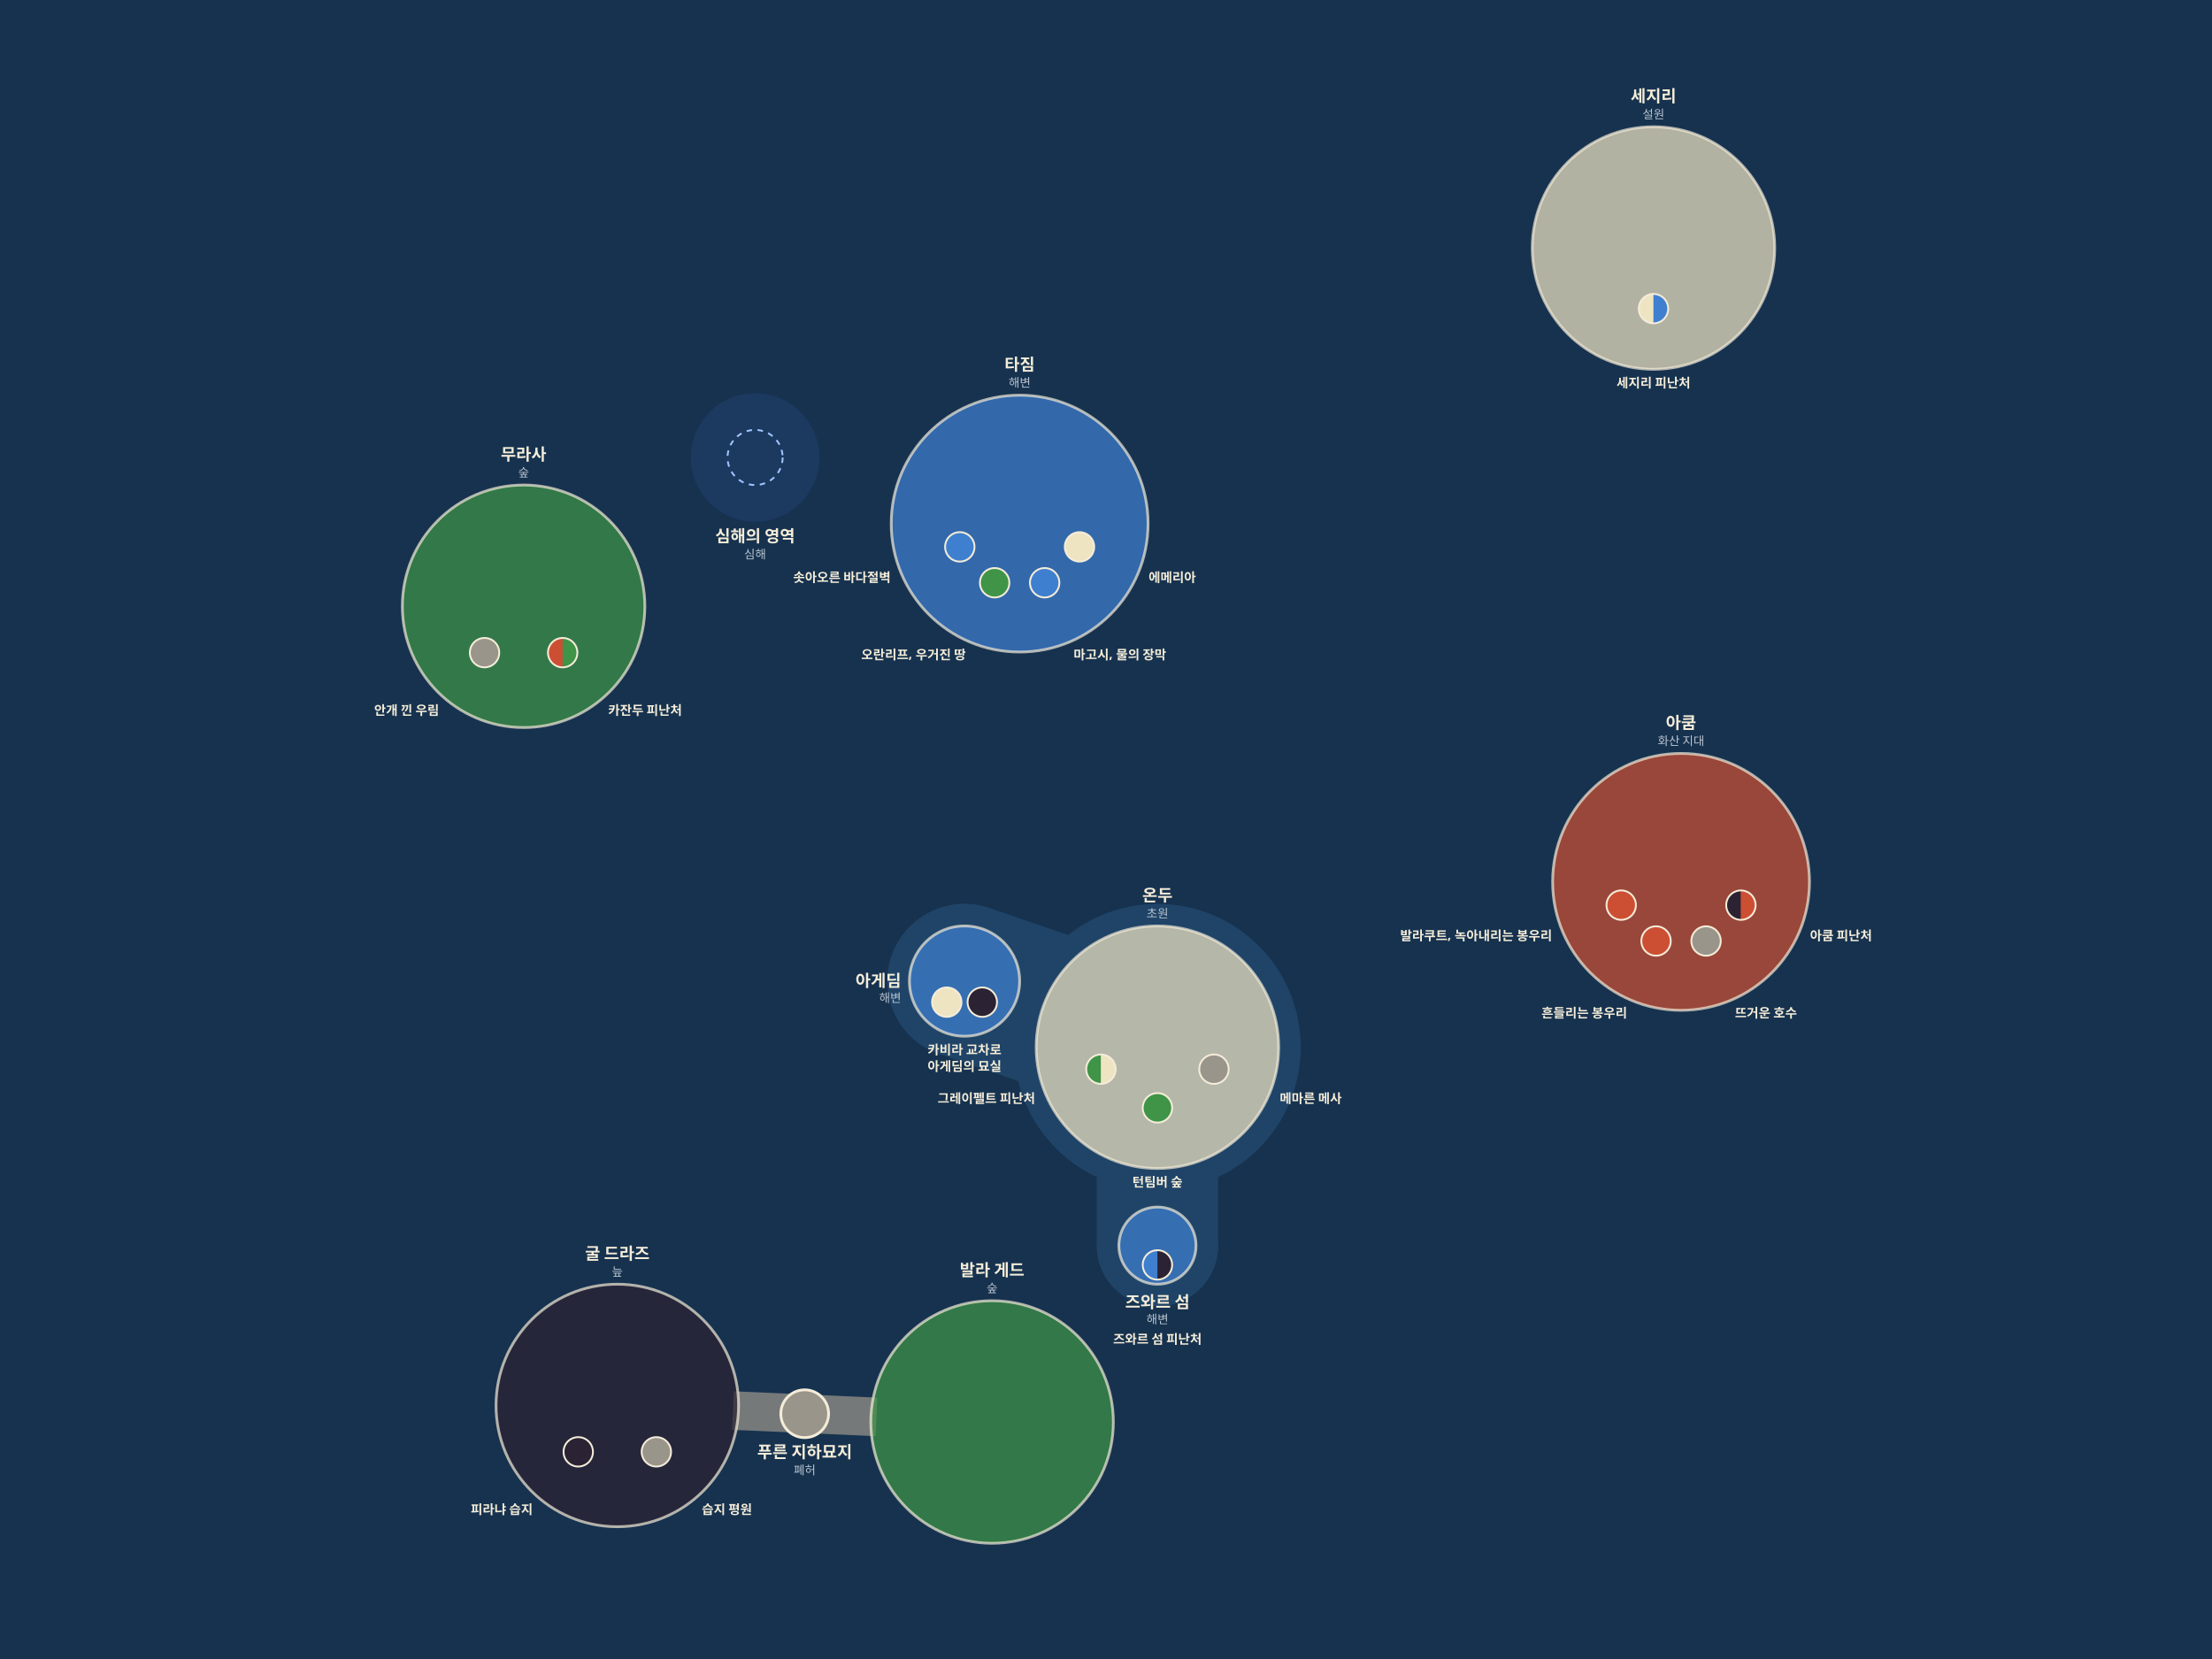
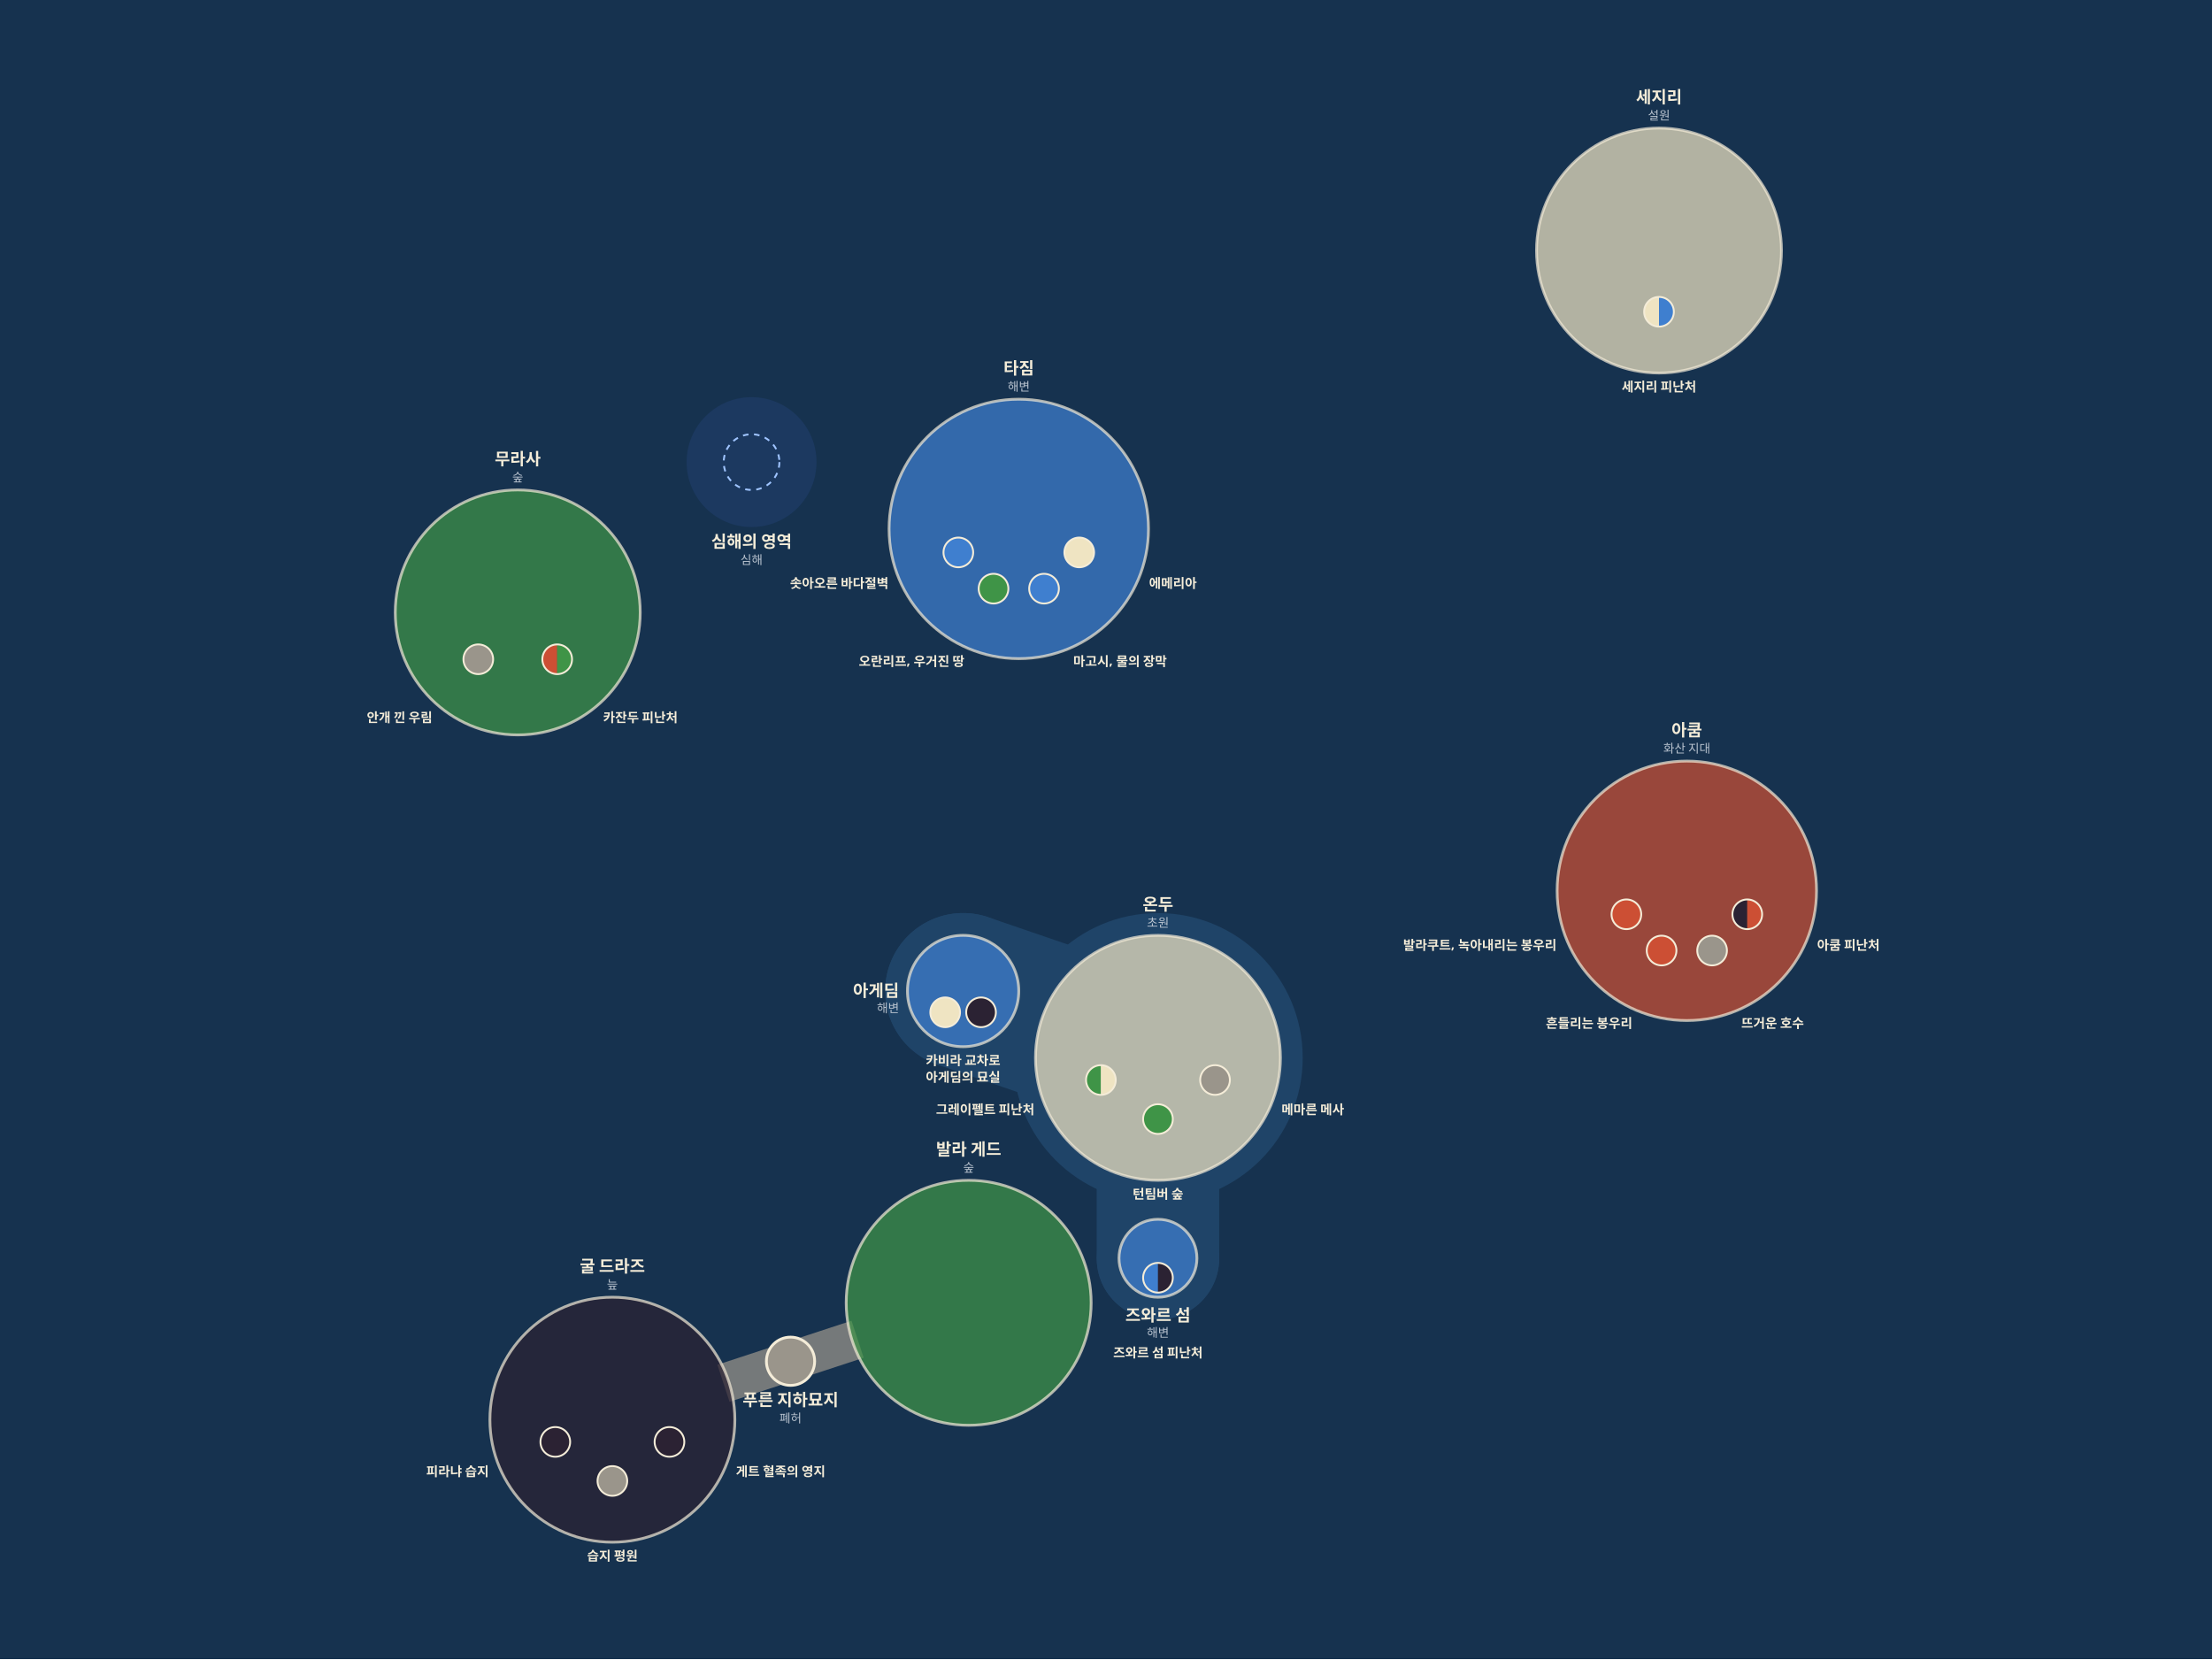
- <svg xmlns="http://www.w3.org/2000/svg" viewBox="120 0 2408 1806" width="2408" height="1806">
+ <svg xmlns="http://www.w3.org/2000/svg" viewBox="132 0 2384 1788" width="2384" height="1788">
  <style>
    .name { font: 600 18px sans-serif; fill: #f4ecd8; }
    .terrain { font: 13px sans-serif; fill: #b9c3cf; }
    .area { font: 600 14px sans-serif; fill: #f4ecd8; }
  </style>
-   <rect x="120" y="0" width="2408" height="1806" fill="#16324f" />
+   <rect x="132" y="0" width="2384" height="1788" fill="#16324f" />
  <line x1="1380" y1="1140" x2="1170" y2="1068" stroke="#1f4468" stroke-width="168" stroke-linecap="round" />
  <line x1="1380" y1="1140" x2="1380" y2="1356" stroke="#1f4468" stroke-width="132" stroke-linecap="round" />
  <circle cx="1380" cy="1140" r="156" fill="#1f4468" />
  <circle cx="1170" cy="1068" r="84" fill="#1f4468" />
  <circle cx="1380" cy="1356" r="66" fill="#1f4468" />
-   <line x1="917.878" y1="1535.553" x2="996" y2="1539" stroke="#9a958b" stroke-opacity="0.72" stroke-width="42" />
-   <line x1="1074.122" y1="1542.447" x2="996" y2="1539" stroke="#9a958b" stroke-opacity="0.72" stroke-width="42" />
+   <line x1="911.72" y1="1490.717" x2="984" y2="1467" stroke="#9a958b" stroke-opacity="0.72" stroke-width="42" />
+   <line x1="1056.28" y1="1443.283" x2="984" y2="1467" stroke="#9a958b" stroke-opacity="0.72" stroke-width="42" />
  <circle cx="1170" cy="1068" r="60" fill="#3f7fcf" fill-opacity="0.72" stroke="#f4ecd8" stroke-opacity="0.7" stroke-width="3" />
  <circle cx="1950" cy="960" r="139.8" fill="#cc4f34" fill-opacity="0.72" stroke="#f4ecd8" stroke-opacity="0.7" stroke-width="3" />
-   <circle cx="1200" cy="1548" r="132" fill="#3f9447" fill-opacity="0.72" stroke="#f4ecd8" stroke-opacity="0.7" stroke-width="3" />
+   <circle cx="1176" cy="1404" r="132" fill="#3f9447" fill-opacity="0.72" stroke="#f4ecd8" stroke-opacity="0.7" stroke-width="3" />
  <circle cx="792" cy="1530" r="132" fill="#2b2233" fill-opacity="0.72" stroke="#f4ecd8" stroke-opacity="0.7" stroke-width="3" />
  <circle cx="1380" cy="1356" r="42" fill="#3f7fcf" fill-opacity="0.72" stroke="#f4ecd8" stroke-opacity="0.7" stroke-width="3" />
  <circle cx="690" cy="660" r="132" fill="#3f9447" fill-opacity="0.72" stroke="#f4ecd8" stroke-opacity="0.7" stroke-width="3" />
  <circle cx="1380" cy="1140" r="132" fill="#efe4c2" fill-opacity="0.72" stroke="#f4ecd8" stroke-opacity="0.7" stroke-width="3" />
  <circle cx="1920" cy="270" r="132" fill="#efe4c2" fill-opacity="0.72" stroke="#f4ecd8" stroke-opacity="0.7" stroke-width="3" />
  <circle cx="1230" cy="570" r="139.8" fill="#3f7fcf" fill-opacity="0.72" stroke="#f4ecd8" stroke-opacity="0.7" stroke-width="3" />
  <g>
    <circle cx="1189.327" cy="1090.945" r="16" fill="#2b2233" stroke="#f4ecd8" stroke-width="2" />
    <text x="1170" y="1165.8" text-anchor="middle" class="area">아게딤의 묘실</text>
  </g>
  <g>
    <path d="M2015.15 969.329A16 16 0 0 0 2015.15 1001.329Z" fill="#2b2233" />
    <path d="M2015.15 969.329A16 16 0 0 1 2015.15 1001.329Z" fill="#cc4f34" />
    <circle cx="2015.15" cy="985.329" r="16" fill="none" stroke="#f4ecd8" stroke-width="2" />
    <text x="2090.365" y="1023.571" text-anchor="start" class="area">아쿰 피난처</text>
  </g>
  <g>
    <circle cx="1441.515" cy="1163.916" r="16" fill="#9a958b" stroke="#f4ecd8" stroke-width="2" />
    <text x="1513.095" y="1200.745" text-anchor="start" class="area">메마른 메사</text>
  </g>
  <g>
    <circle cx="1295.15" cy="595.329" r="16" fill="#efe4c2" stroke="#f4ecd8" stroke-width="2" />
    <text x="1370.365" y="633.571" text-anchor="start" class="area">에메리아</text>
+   </g>
+   <g>
+     <circle cx="853.515" cy="1553.916" r="16" fill="#2b2233" stroke="#f4ecd8" stroke-width="2" />
+     <text x="925.095" y="1590.745" text-anchor="start" class="area">게트 혈족의 영지</text>
  </g>
  <g>
    <path d="M1318.485 1147.916A16 16 0 0 0 1318.485 1179.916Z" fill="#3f9447" />
    <path d="M1318.485 1147.916A16 16 0 0 1 1318.485 1179.916Z" fill="#efe4c2" />
    <circle cx="1318.485" cy="1163.916" r="16" fill="none" stroke="#f4ecd8" stroke-width="2" />
    <text x="1246.905" y="1200.745" text-anchor="end" class="area">그레이펠트 피난처</text>
  </g>
  <g>
    <path d="M1380 1361A16 16 0 0 0 1380 1393Z" fill="#3f7fcf" />
    <path d="M1380 1361A16 16 0 0 1 1380 1393Z" fill="#2b2233" />
    <circle cx="1380" cy="1377" r="16" fill="none" stroke="#f4ecd8" stroke-width="2" />
    <text x="1380" y="1462.8" text-anchor="middle" class="area">즈와르 섬 피난처</text>
  </g>
  <g>
    <circle cx="1150.673" cy="1090.945" r="16" fill="#efe4c2" stroke="#f4ecd8" stroke-width="2" />
    <text x="1170" y="1147.8" text-anchor="middle" class="area">카비라 교차로</text>
  </g>
  <g>
    <path d="M732.518 694.48A16 16 0 0 0 732.518 726.48Z" fill="#cc4f34" />
    <path d="M732.518 694.48A16 16 0 0 1 732.518 726.48Z" fill="#3f9447" />
    <circle cx="732.518" cy="710.48" r="16" fill="none" stroke="#f4ecd8" stroke-width="2" />
    <text x="781.994" y="778.219" text-anchor="start" class="area">카잔두 피난처</text>
  </g>
  <g>
    <circle cx="1257.22" cy="634.382" r="16" fill="#3f7fcf" stroke="#f4ecd8" stroke-width="2" />
    <text x="1288.646" y="717.712" text-anchor="start" class="area">마고시, 물의 장막</text>
  </g>
  <g>
-     <circle cx="834.518" cy="1580.48" r="16" fill="#9a958b" stroke="#f4ecd8" stroke-width="2" />
-     <text x="883.994" y="1648.219" text-anchor="start" class="area">습지 평원</text>
+     <circle cx="792" cy="1596" r="16" fill="#9a958b" stroke="#f4ecd8" stroke-width="2" />
+     <text x="792" y="1681.8" text-anchor="middle" class="area">습지 평원</text>
  </g>
  <g>
    <circle cx="647.482" cy="710.48" r="16" fill="#9a958b" stroke="#f4ecd8" stroke-width="2" />
    <text x="598.006" y="778.219" text-anchor="end" class="area">안개 낀 우림</text>
  </g>
  <g>
    <circle cx="1202.78" cy="634.382" r="16" fill="#3f9447" stroke="#f4ecd8" stroke-width="2" />
    <text x="1171.354" y="717.712" text-anchor="end" class="area">오란리프, 우거진 땅</text>
  </g>
  <g>
-     <circle cx="749.482" cy="1580.48" r="16" fill="#2b2233" stroke="#f4ecd8" stroke-width="2" />
-     <text x="700.006" y="1648.219" text-anchor="end" class="area">피라냐 습지</text>
+     <circle cx="730.485" cy="1553.916" r="16" fill="#2b2233" stroke="#f4ecd8" stroke-width="2" />
+     <text x="658.905" y="1590.745" text-anchor="end" class="area">피라냐 습지</text>
  </g>
  <g>
    <circle cx="1977.22" cy="1024.382" r="16" fill="#9a958b" stroke="#f4ecd8" stroke-width="2" />
    <text x="2008.646" y="1107.712" text-anchor="start" class="area">뜨거운 호수</text>
  </g>
  <g>
    <path d="M1920 320A16 16 0 0 0 1920 352Z" fill="#efe4c2" />
    <path d="M1920 320A16 16 0 0 1 1920 352Z" fill="#3f7fcf" />
    <circle cx="1920" cy="336" r="16" fill="none" stroke="#f4ecd8" stroke-width="2" />
    <text x="1920" y="421.8" text-anchor="middle" class="area">세지리 피난처</text>
  </g>
  <g>
    <circle cx="1164.85" cy="595.329" r="16" fill="#3f7fcf" stroke="#f4ecd8" stroke-width="2" />
    <text x="1089.635" y="633.571" text-anchor="end" class="area">솟아오른 바다절벽</text>
  </g>
  <g>
    <circle cx="1922.78" cy="1024.382" r="16" fill="#cc4f34" stroke="#f4ecd8" stroke-width="2" />
    <text x="1891.354" y="1107.712" text-anchor="end" class="area">흔들리는 봉우리</text>
  </g>
  <g>
    <circle cx="1380" cy="1206" r="16" fill="#3f9447" stroke="#f4ecd8" stroke-width="2" />
    <text x="1380" y="1291.8" text-anchor="middle" class="area">턴팀버 숲</text>
  </g>
  <g>
    <circle cx="1884.85" cy="985.329" r="16" fill="#cc4f34" stroke="#f4ecd8" stroke-width="2" />
    <text x="1809.635" y="1023.571" text-anchor="end" class="area">발라쿠트, 녹아내리는 봉우리</text>
  </g>
  <g>
    <text x="1101" y="1074" text-anchor="end" class="name">아게딤</text>
    <text x="1101" y="1091" text-anchor="end" class="terrain">해변</text>
  </g>
  <g>
    <text x="1950" y="793.2" text-anchor="middle" class="name">아쿰</text>
    <text x="1950" y="811.2" text-anchor="middle" class="terrain">화산 지대</text>
  </g>
  <g>
-     <text x="1200" y="1389" text-anchor="middle" class="name">발라 게드</text>
-     <text x="1200" y="1407" text-anchor="middle" class="terrain">숲</text>
+     <text x="1176" y="1245" text-anchor="middle" class="name">발라 게드</text>
+     <text x="1176" y="1263" text-anchor="middle" class="terrain">숲</text>
  </g>
  <g>
    <circle cx="942" cy="498" r="70" fill="#1d3b66" opacity="0.75" />
    <circle cx="942" cy="498" r="30" fill="none" stroke="#9fc4ff" stroke-width="2" stroke-dasharray="6 6" />
    <text x="942" y="590" text-anchor="middle" class="name">심해의 영역</text>
    <text x="942" y="608" text-anchor="middle" class="terrain">심해</text>
  </g>
  <g>
    <text x="792" y="1371" text-anchor="middle" class="name">굴 드라즈</text>
    <text x="792" y="1389" text-anchor="middle" class="terrain">늪</text>
  </g>
  <g>
    <text x="1380" y="1423.8" text-anchor="middle" class="name">즈와르 섬</text>
    <text x="1380" y="1440.8" text-anchor="middle" class="terrain">해변</text>
  </g>
  <g>
    <text x="690" y="501" text-anchor="middle" class="name">무라사</text>
    <text x="690" y="519" text-anchor="middle" class="terrain">숲</text>
  </g>
  <g>
    <text x="1380" y="981" text-anchor="middle" class="name">온두</text>
    <text x="1380" y="999" text-anchor="middle" class="terrain">초원</text>
  </g>
  <g>
    <text x="1920" y="111" text-anchor="middle" class="name">세지리</text>
    <text x="1920" y="129" text-anchor="middle" class="terrain">설원</text>
  </g>
  <g>
    <text x="1230" y="403.2" text-anchor="middle" class="name">타짐</text>
    <text x="1230" y="421.2" text-anchor="middle" class="terrain">해변</text>
  </g>
  <g>
-     <circle cx="996" cy="1539" r="26" fill="#9a958b" stroke="#f4ecd8" stroke-width="3" />
-     <text x="996" y="1587" text-anchor="middle" class="name">푸른 지하묘지</text>
-     <text x="996" y="1605" text-anchor="middle" class="terrain">폐허</text>
+     <circle cx="984" cy="1467" r="26" fill="#9a958b" stroke="#f4ecd8" stroke-width="3" />
+     <text x="984" y="1515" text-anchor="middle" class="name">푸른 지하묘지</text>
+     <text x="984" y="1533" text-anchor="middle" class="terrain">폐허</text>
  </g>
</svg>
